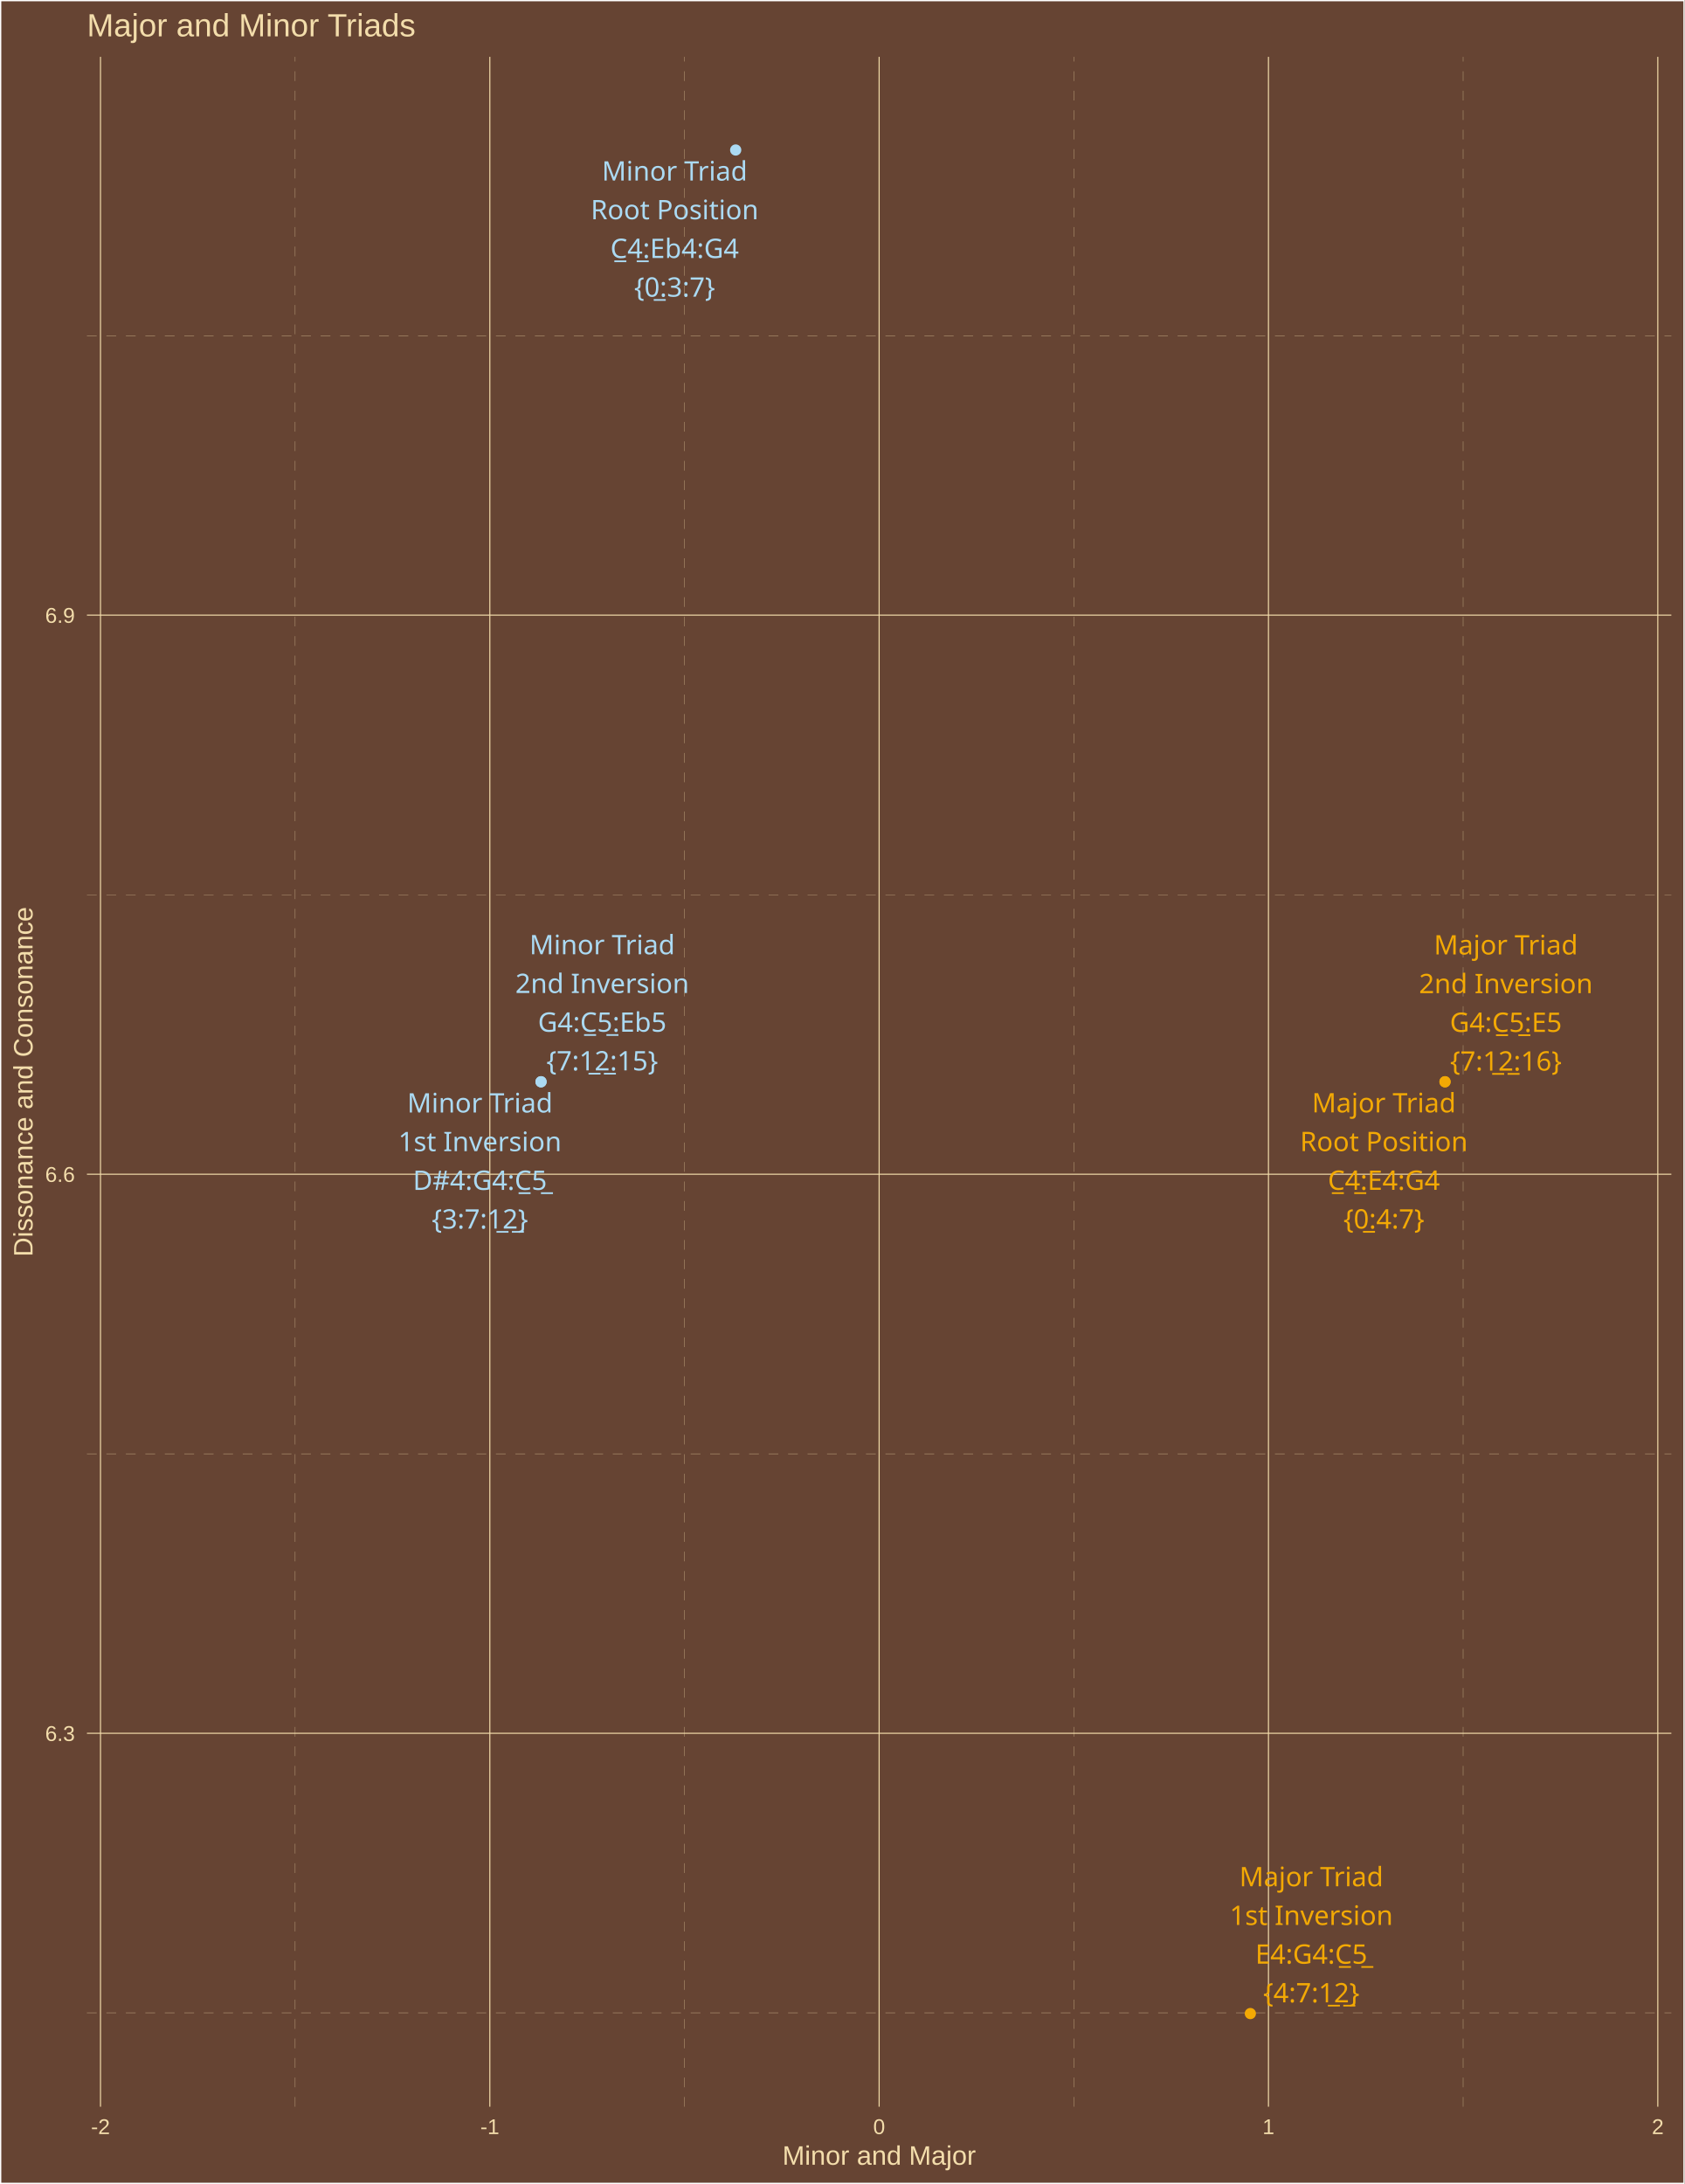
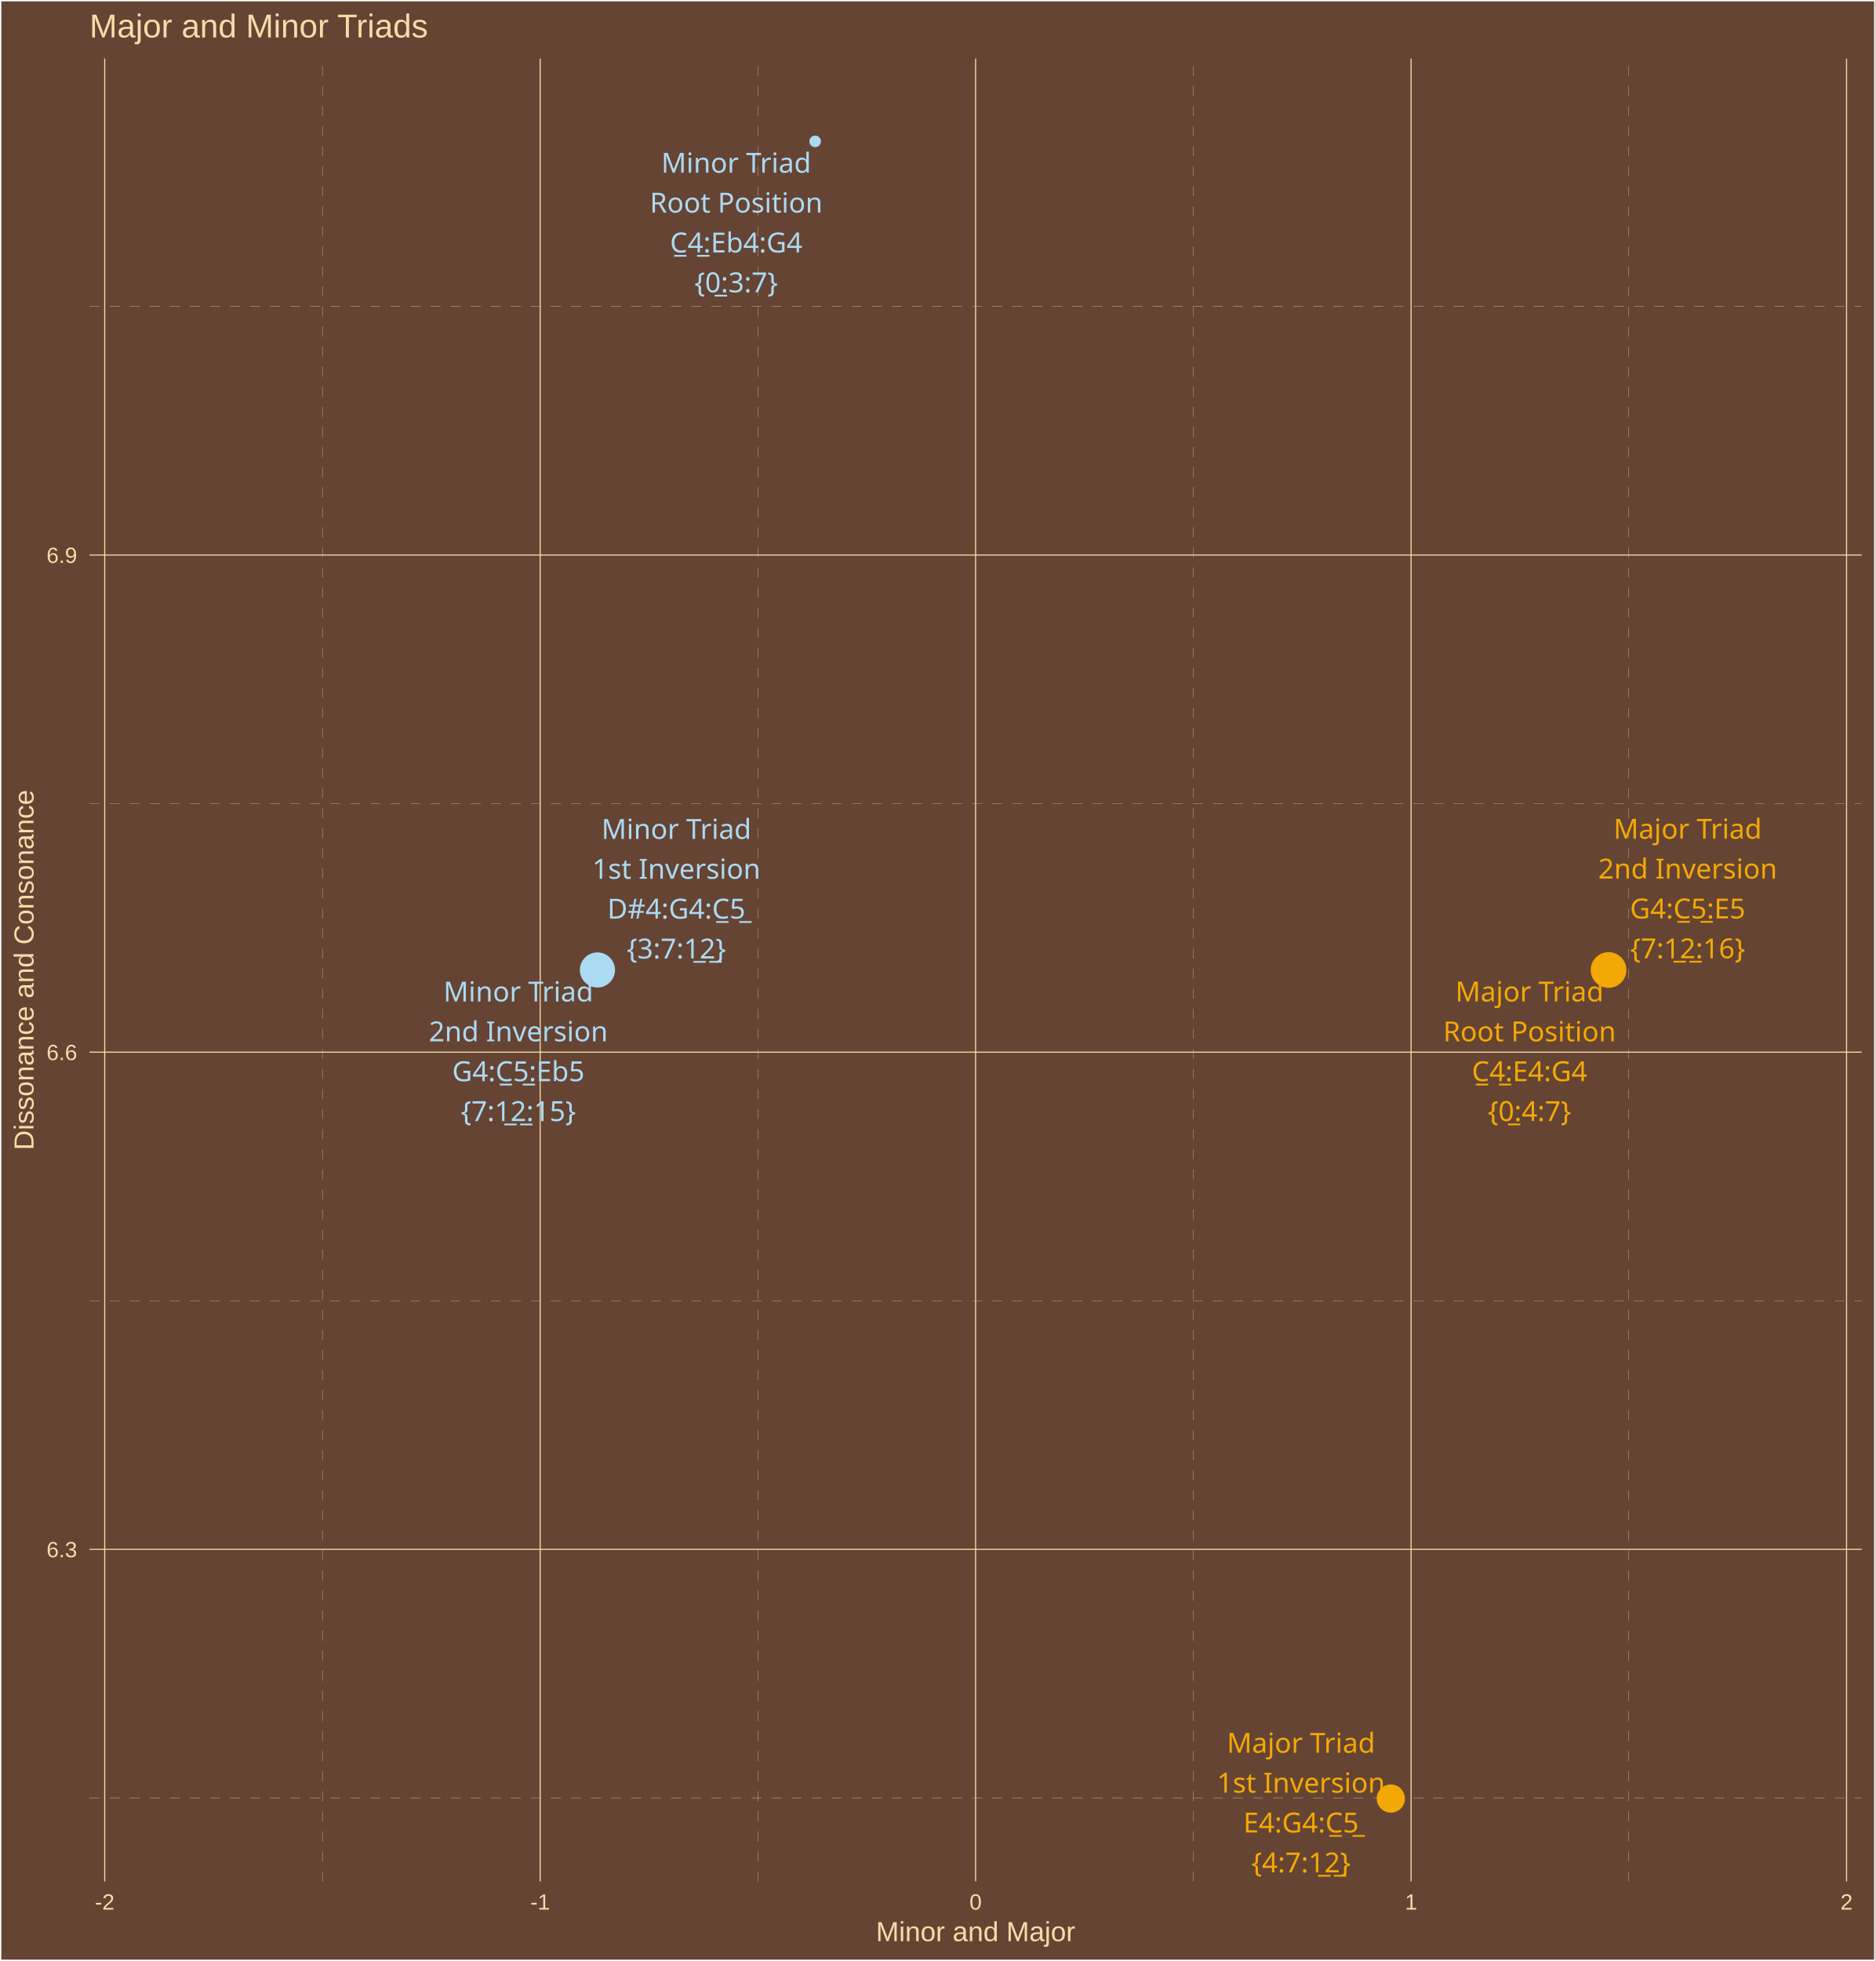
- <svg xmlns="http://www.w3.org/2000/svg" class="svglite" width="692.00pt" height="897.00pt" viewBox="0 0 692.00 897.00">
+ <svg xmlns="http://www.w3.org/2000/svg" class="svglite" width="748.00pt" height="782.00pt" viewBox="0 0 748.00 782.00">
  <defs>
    <style type="text/css">
    .svglite line, .svglite polyline, .svglite polygon, .svglite path, .svglite rect, .svglite circle {
      fill: none;
      stroke: #000000;
      stroke-linecap: round;
      stroke-linejoin: round;
      stroke-miterlimit: 10.00;
    }
    .svglite text {
      white-space: pre;
    }
  </style>
  </defs>
  <rect width="100%" height="100%" style="stroke: none; fill: #664433;" />
  <defs>
-     <clipPath id="cpMC4wMHw2OTIuMDB8MC4wMHw4OTcuMDA=">
-       <rect x="0.00" y="0.00" width="692.00" height="897.00" />
+     <clipPath id="cpMC4wMHw3NDguMDB8MC4wMHw3ODIuMDA=">
+       <rect x="0.00" y="0.00" width="748.00" height="782.00" />
    </clipPath>
  </defs>
-   <g clip-path="url(#cpMC4wMHw2OTIuMDB8MC4wMHw4OTcuMDA=)">
-     <rect x="-0" y="0" width="692.00" height="897.00" style="stroke-width: 1.07; stroke: #FFFFFF; fill: #664433;" />
+   <g clip-path="url(#cpMC4wMHw3NDguMDB8MC4wMHw3ODIuMDA=)">
+     <rect x="-0" y="0" width="748.00" height="782.00" style="stroke-width: 1.07; stroke: #FFFFFF; fill: #664433;" />
  </g>
  <defs>
-     <clipPath id="cpMzUuNzF8Njg2LjUyfDIzLjM0fDg2NS4yNw==">
-       <rect x="35.71" y="23.34" width="650.81" height="841.93" />
+     <clipPath id="cpMzUuNzF8NzQyLjUyfDIzLjM0fDc1MC4yNw==">
+       <rect x="35.71" y="23.34" width="706.81" height="726.93" />
    </clipPath>
  </defs>
-   <g clip-path="url(#cpMzUuNzF8Njg2LjUyfDIzLjM0fDg2NS4yNw==)">
-     <rect x="35.71" y="23.34" width="650.81" height="841.93" style="stroke-width: 1.07; stroke: none; fill: #664433;" />
-     <polyline points="35.71,826.69 686.52,826.69 " style="stroke-width: 0.11; stroke: #F3DDAB; stroke-dasharray: 4.00,4.00; stroke-linecap: butt;" />
-     <polyline points="35.71,597.08 686.52,597.08 " style="stroke-width: 0.11; stroke: #F3DDAB; stroke-dasharray: 4.00,4.00; stroke-linecap: butt;" />
-     <polyline points="35.71,367.46 686.52,367.46 " style="stroke-width: 0.11; stroke: #F3DDAB; stroke-dasharray: 4.00,4.00; stroke-linecap: butt;" />
-     <polyline points="35.71,137.84 686.52,137.84 " style="stroke-width: 0.11; stroke: #F3DDAB; stroke-dasharray: 4.00,4.00; stroke-linecap: butt;" />
-     <polyline points="121.24,865.27 121.24,23.34 " style="stroke-width: 0.11; stroke: #F3DDAB; stroke-dasharray: 4.00,4.00; stroke-linecap: butt;" />
-     <polyline points="281.16,865.27 281.16,23.34 " style="stroke-width: 0.11; stroke: #F3DDAB; stroke-dasharray: 4.00,4.00; stroke-linecap: butt;" />
-     <polyline points="441.07,865.27 441.07,23.34 " style="stroke-width: 0.11; stroke: #F3DDAB; stroke-dasharray: 4.00,4.00; stroke-linecap: butt;" />
-     <polyline points="600.99,865.27 600.99,23.34 " style="stroke-width: 0.11; stroke: #F3DDAB; stroke-dasharray: 4.00,4.00; stroke-linecap: butt;" />
-     <polyline points="35.71,711.88 686.52,711.88 " style="stroke-width: 0.43; stroke: #F3DDAB; stroke-linecap: butt;" />
-     <polyline points="35.71,482.27 686.52,482.27 " style="stroke-width: 0.43; stroke: #F3DDAB; stroke-linecap: butt;" />
-     <polyline points="35.71,252.65 686.52,252.65 " style="stroke-width: 0.43; stroke: #F3DDAB; stroke-linecap: butt;" />
-     <polyline points="41.28,865.27 41.28,23.34 " style="stroke-width: 0.43; stroke: #F3DDAB; stroke-linecap: butt;" />
-     <polyline points="201.20,865.27 201.20,23.34 " style="stroke-width: 0.43; stroke: #F3DDAB; stroke-linecap: butt;" />
-     <polyline points="361.11,865.27 361.11,23.34 " style="stroke-width: 0.43; stroke: #F3DDAB; stroke-linecap: butt;" />
-     <polyline points="521.03,865.27 521.03,23.34 " style="stroke-width: 0.43; stroke: #F3DDAB; stroke-linecap: butt;" />
-     <polyline points="680.95,865.27 680.95,23.34 " style="stroke-width: 0.43; stroke: #F3DDAB; stroke-linecap: butt;" />
-     <circle cx="593.55" cy="444.30" r="1.95" style="stroke-width: 0.71; stroke: #F3A904; fill: #F3A904;" />
-     <circle cx="513.59" cy="827.00" r="1.95" style="stroke-width: 0.71; stroke: #F3A904; fill: #F3A904;" />
-     <circle cx="593.55" cy="444.30" r="1.95" style="stroke-width: 0.71; stroke: #F3A904; fill: #F3A904;" />
-     <circle cx="302.19" cy="61.61" r="1.95" style="stroke-width: 0.71; stroke: #ABDAF3; fill: #ABDAF3;" />
-     <circle cx="222.23" cy="444.30" r="1.95" style="stroke-width: 0.71; stroke: #ABDAF3; fill: #ABDAF3;" />
-     <circle cx="222.23" cy="444.30" r="1.95" style="stroke-width: 0.71; stroke: #ABDAF3; fill: #ABDAF3;" />
-     <text x="568.44" y="456.88" text-anchor="middle" style="font-size: 11.04px;fill: #F3A904; font-family: &quot;Arial Unicode MS&quot;;" textLength="55.77px" lengthAdjust="spacingAndGlyphs">Major Triad</text>
-     <text x="568.44" y="472.78" text-anchor="middle" style="font-size: 11.04px;fill: #F3A904; font-family: &quot;Arial Unicode MS&quot;;" textLength="65.61px" lengthAdjust="spacingAndGlyphs">Root Position</text>
-     <text x="568.44" y="488.68" text-anchor="middle" style="font-size: 11.04px;fill: #F3A904; font-family: &quot;Arial Unicode MS&quot;;" textLength="48.44px" lengthAdjust="spacingAndGlyphs">C̲4̲:E4:G4</text>
-     <text x="568.44" y="504.58" text-anchor="middle" style="font-size: 11.04px;fill: #F3A904; font-family: &quot;Arial Unicode MS&quot;;" textLength="31.91px" lengthAdjust="spacingAndGlyphs">{0̲:4:7}</text>
-     <text x="538.63" y="774.71" text-anchor="middle" style="font-size: 11.04px;fill: #F3A904; font-family: &quot;Arial Unicode MS&quot;;" textLength="55.77px" lengthAdjust="spacingAndGlyphs">Major Triad</text>
-     <text x="538.63" y="790.61" text-anchor="middle" style="font-size: 11.04px;fill: #F3A904; font-family: &quot;Arial Unicode MS&quot;;" textLength="62.54px" lengthAdjust="spacingAndGlyphs">1st Inversion</text>
-     <text x="538.63" y="806.51" text-anchor="middle" style="font-size: 11.04px;fill: #F3A904; font-family: &quot;Arial Unicode MS&quot;;" textLength="48.44px" lengthAdjust="spacingAndGlyphs">E4:G4:C̲5̲</text>
-     <text x="538.63" y="822.40" text-anchor="middle" style="font-size: 11.04px;fill: #F3A904; font-family: &quot;Arial Unicode MS&quot;;" textLength="38.04px" lengthAdjust="spacingAndGlyphs">{4:7:1̲2̲}</text>
-     <text x="618.55" y="392.01" text-anchor="middle" style="font-size: 11.04px;fill: #F3A904; font-family: &quot;Arial Unicode MS&quot;;" textLength="55.77px" lengthAdjust="spacingAndGlyphs">Major Triad</text>
-     <text x="618.55" y="407.91" text-anchor="middle" style="font-size: 11.04px;fill: #F3A904; font-family: &quot;Arial Unicode MS&quot;;" textLength="66.23px" lengthAdjust="spacingAndGlyphs">2nd Inversion</text>
-     <text x="618.55" y="423.81" text-anchor="middle" style="font-size: 11.04px;fill: #F3A904; font-family: &quot;Arial Unicode MS&quot;;" textLength="48.44px" lengthAdjust="spacingAndGlyphs">G4:C̲5̲:E5</text>
-     <text x="618.55" y="439.71" text-anchor="middle" style="font-size: 11.04px;fill: #F3A904; font-family: &quot;Arial Unicode MS&quot;;" textLength="44.18px" lengthAdjust="spacingAndGlyphs">{7:1̲2̲:16}</text>
-     <text x="277.11" y="74.16" text-anchor="middle" style="font-size: 11.04px;fill: #ABDAF3; font-family: &quot;Arial Unicode MS&quot;;" textLength="55.77px" lengthAdjust="spacingAndGlyphs">Minor Triad</text>
-     <text x="277.11" y="90.06" text-anchor="middle" style="font-size: 11.04px;fill: #ABDAF3; font-family: &quot;Arial Unicode MS&quot;;" textLength="65.61px" lengthAdjust="spacingAndGlyphs">Root Position</text>
-     <text x="277.11" y="105.96" text-anchor="middle" style="font-size: 11.04px;fill: #ABDAF3; font-family: &quot;Arial Unicode MS&quot;;" textLength="54.58px" lengthAdjust="spacingAndGlyphs">C̲4̲:Eb4:G4</text>
-     <text x="277.11" y="121.85" text-anchor="middle" style="font-size: 11.04px;fill: #ABDAF3; font-family: &quot;Arial Unicode MS&quot;;" textLength="31.91px" lengthAdjust="spacingAndGlyphs">{0̲:3:7}</text>
-     <text x="197.13" y="456.91" text-anchor="middle" style="font-size: 11.04px;fill: #ABDAF3; font-family: &quot;Arial Unicode MS&quot;;" textLength="55.77px" lengthAdjust="spacingAndGlyphs">Minor Triad</text>
-     <text x="197.13" y="472.80" text-anchor="middle" style="font-size: 11.04px;fill: #ABDAF3; font-family: &quot;Arial Unicode MS&quot;;" textLength="62.54px" lengthAdjust="spacingAndGlyphs">1st Inversion</text>
-     <text x="197.13" y="488.70" text-anchor="middle" style="font-size: 11.04px;fill: #ABDAF3; font-family: &quot;Arial Unicode MS&quot;;" textLength="55.18px" lengthAdjust="spacingAndGlyphs">D#4:G4:C̲5̲</text>
-     <text x="197.13" y="504.60" text-anchor="middle" style="font-size: 11.04px;fill: #ABDAF3; font-family: &quot;Arial Unicode MS&quot;;" textLength="38.04px" lengthAdjust="spacingAndGlyphs">{3:7:1̲2̲}</text>
-     <text x="247.36" y="391.94" text-anchor="middle" style="font-size: 11.04px;fill: #ABDAF3; font-family: &quot;Arial Unicode MS&quot;;" textLength="55.77px" lengthAdjust="spacingAndGlyphs">Minor Triad</text>
-     <text x="247.36" y="407.84" text-anchor="middle" style="font-size: 11.04px;fill: #ABDAF3; font-family: &quot;Arial Unicode MS&quot;;" textLength="66.23px" lengthAdjust="spacingAndGlyphs">2nd Inversion</text>
-     <text x="247.36" y="423.74" text-anchor="middle" style="font-size: 11.04px;fill: #ABDAF3; font-family: &quot;Arial Unicode MS&quot;;" textLength="54.58px" lengthAdjust="spacingAndGlyphs">G4:C̲5̲:Eb5</text>
-     <text x="247.36" y="439.63" text-anchor="middle" style="font-size: 11.04px;fill: #ABDAF3; font-family: &quot;Arial Unicode MS&quot;;" textLength="44.18px" lengthAdjust="spacingAndGlyphs">{7:1̲2̲:15}</text>
+   <g clip-path="url(#cpMzUuNzF8NzQyLjUyfDIzLjM0fDc1MC4yNw==)">
+     <rect x="35.71" y="23.34" width="706.81" height="726.93" style="stroke-width: 1.07; stroke: none; fill: #664433;" />
+     <polyline points="35.71,716.96 742.52,716.96 " style="stroke-width: 0.11; stroke: #F3DDAB; stroke-dasharray: 4.00,4.00; stroke-linecap: butt;" />
+     <polyline points="35.71,518.71 742.52,518.71 " style="stroke-width: 0.11; stroke: #F3DDAB; stroke-dasharray: 4.00,4.00; stroke-linecap: butt;" />
+     <polyline points="35.71,320.45 742.52,320.45 " style="stroke-width: 0.11; stroke: #F3DDAB; stroke-dasharray: 4.00,4.00; stroke-linecap: butt;" />
+     <polyline points="35.71,122.20 742.52,122.20 " style="stroke-width: 0.11; stroke: #F3DDAB; stroke-dasharray: 4.00,4.00; stroke-linecap: butt;" />
+     <polyline points="128.60,750.27 128.60,23.34 " style="stroke-width: 0.11; stroke: #F3DDAB; stroke-dasharray: 4.00,4.00; stroke-linecap: butt;" />
+     <polyline points="302.27,750.27 302.27,23.34 " style="stroke-width: 0.11; stroke: #F3DDAB; stroke-dasharray: 4.00,4.00; stroke-linecap: butt;" />
+     <polyline points="475.95,750.27 475.95,23.34 " style="stroke-width: 0.11; stroke: #F3DDAB; stroke-dasharray: 4.00,4.00; stroke-linecap: butt;" />
+     <polyline points="649.63,750.27 649.63,23.34 " style="stroke-width: 0.11; stroke: #F3DDAB; stroke-dasharray: 4.00,4.00; stroke-linecap: butt;" />
+     <polyline points="35.71,617.84 742.52,617.84 " style="stroke-width: 0.43; stroke: #F3DDAB; stroke-linecap: butt;" />
+     <polyline points="35.71,419.58 742.52,419.58 " style="stroke-width: 0.43; stroke: #F3DDAB; stroke-linecap: butt;" />
+     <polyline points="35.71,221.33 742.52,221.33 " style="stroke-width: 0.43; stroke: #F3DDAB; stroke-linecap: butt;" />
+     <polyline points="41.76,750.27 41.76,23.34 " style="stroke-width: 0.43; stroke: #F3DDAB; stroke-linecap: butt;" />
+     <polyline points="215.44,750.27 215.44,23.34 " style="stroke-width: 0.43; stroke: #F3DDAB; stroke-linecap: butt;" />
+     <polyline points="389.11,750.27 389.11,23.34 " style="stroke-width: 0.43; stroke: #F3DDAB; stroke-linecap: butt;" />
+     <polyline points="562.79,750.27 562.79,23.34 " style="stroke-width: 0.43; stroke: #F3DDAB; stroke-linecap: butt;" />
+     <polyline points="736.47,750.27 736.47,23.34 " style="stroke-width: 0.43; stroke: #F3DDAB; stroke-linecap: butt;" />
+     <circle cx="641.55" cy="386.80" r="1.95" style="stroke-width: 0.71; stroke: #F3A904; fill: #F3A904;" />
+     <circle cx="554.71" cy="717.22" r="1.95" style="stroke-width: 0.71; stroke: #F3A904; fill: #F3A904;" />
+     <circle cx="641.55" cy="386.80" r="1.95" style="stroke-width: 0.71; stroke: #F3A904; fill: #F3A904;" />
+     <circle cx="325.12" cy="56.38" r="1.95" style="stroke-width: 0.71; stroke: #ABDAF3; fill: #ABDAF3;" />
+     <circle cx="238.28" cy="386.80" r="1.95" style="stroke-width: 0.71; stroke: #ABDAF3; fill: #ABDAF3;" />
+     <circle cx="238.28" cy="386.80" r="1.95" style="stroke-width: 0.71; stroke: #ABDAF3; fill: #ABDAF3;" />
+     <circle cx="641.55" cy="386.80" r="2.49" style="stroke-width: 0.71; stroke: #F3A904; fill: #F3A904;" />
+     <circle cx="554.71" cy="717.22" r="5.27" style="stroke-width: 0.71; stroke: #F3A904; fill: #F3A904;" />
+     <circle cx="641.55" cy="386.80" r="6.76" style="stroke-width: 0.71; stroke: #F3A904; fill: #F3A904;" />
+     <circle cx="325.12" cy="56.38" r="1.42" style="stroke-width: 0.71; stroke: #ABDAF3; fill: #ABDAF3;" />
+     <circle cx="238.28" cy="386.80" r="5.12" style="stroke-width: 0.71; stroke: #ABDAF3; fill: #ABDAF3;" />
+     <circle cx="238.28" cy="386.80" r="6.65" style="stroke-width: 0.71; stroke: #ABDAF3; fill: #ABDAF3;" />
+     <text x="610.03" y="399.35" text-anchor="middle" style="font-size: 11.04px;fill: #F3A904; font-family: &quot;Arial Unicode MS&quot;;" textLength="55.77px" lengthAdjust="spacingAndGlyphs">Major Triad</text>
+     <text x="610.03" y="415.25" text-anchor="middle" style="font-size: 11.04px;fill: #F3A904; font-family: &quot;Arial Unicode MS&quot;;" textLength="65.61px" lengthAdjust="spacingAndGlyphs">Root Position</text>
+     <text x="610.03" y="431.14" text-anchor="middle" style="font-size: 11.04px;fill: #F3A904; font-family: &quot;Arial Unicode MS&quot;;" textLength="48.44px" lengthAdjust="spacingAndGlyphs">C̲4̲:E4:G4</text>
+     <text x="610.03" y="447.04" text-anchor="middle" style="font-size: 11.04px;fill: #F3A904; font-family: &quot;Arial Unicode MS&quot;;" textLength="31.91px" lengthAdjust="spacingAndGlyphs">{0̲:4:7}</text>
+     <text x="518.89" y="698.97" text-anchor="middle" style="font-size: 11.04px;fill: #F3A904; font-family: &quot;Arial Unicode MS&quot;;" textLength="55.77px" lengthAdjust="spacingAndGlyphs">Major Triad</text>
+     <text x="518.89" y="714.87" text-anchor="middle" style="font-size: 11.04px;fill: #F3A904; font-family: &quot;Arial Unicode MS&quot;;" textLength="62.54px" lengthAdjust="spacingAndGlyphs">1st Inversion</text>
+     <text x="518.89" y="730.76" text-anchor="middle" style="font-size: 11.04px;fill: #F3A904; font-family: &quot;Arial Unicode MS&quot;;" textLength="48.44px" lengthAdjust="spacingAndGlyphs">E4:G4:C̲5̲</text>
+     <text x="518.89" y="746.66" text-anchor="middle" style="font-size: 11.04px;fill: #F3A904; font-family: &quot;Arial Unicode MS&quot;;" textLength="38.04px" lengthAdjust="spacingAndGlyphs">{4:7:1̲2̲}</text>
+     <text x="673.10" y="334.45" text-anchor="middle" style="font-size: 11.04px;fill: #F3A904; font-family: &quot;Arial Unicode MS&quot;;" textLength="55.77px" lengthAdjust="spacingAndGlyphs">Major Triad</text>
+     <text x="673.10" y="350.35" text-anchor="middle" style="font-size: 11.04px;fill: #F3A904; font-family: &quot;Arial Unicode MS&quot;;" textLength="66.23px" lengthAdjust="spacingAndGlyphs">2nd Inversion</text>
+     <text x="673.10" y="366.25" text-anchor="middle" style="font-size: 11.04px;fill: #F3A904; font-family: &quot;Arial Unicode MS&quot;;" textLength="48.44px" lengthAdjust="spacingAndGlyphs">G4:C̲5̲:E5</text>
+     <text x="673.10" y="382.14" text-anchor="middle" style="font-size: 11.04px;fill: #F3A904; font-family: &quot;Arial Unicode MS&quot;;" textLength="44.18px" lengthAdjust="spacingAndGlyphs">{7:1̲2̲:16}</text>
+     <text x="293.62" y="68.87" text-anchor="middle" style="font-size: 11.04px;fill: #ABDAF3; font-family: &quot;Arial Unicode MS&quot;;" textLength="55.77px" lengthAdjust="spacingAndGlyphs">Minor Triad</text>
+     <text x="293.62" y="84.77" text-anchor="middle" style="font-size: 11.04px;fill: #ABDAF3; font-family: &quot;Arial Unicode MS&quot;;" textLength="65.61px" lengthAdjust="spacingAndGlyphs">Root Position</text>
+     <text x="293.62" y="100.67" text-anchor="middle" style="font-size: 11.04px;fill: #ABDAF3; font-family: &quot;Arial Unicode MS&quot;;" textLength="54.58px" lengthAdjust="spacingAndGlyphs">C̲4̲:Eb4:G4</text>
+     <text x="293.62" y="116.56" text-anchor="middle" style="font-size: 11.04px;fill: #ABDAF3; font-family: &quot;Arial Unicode MS&quot;;" textLength="31.91px" lengthAdjust="spacingAndGlyphs">{0̲:3:7}</text>
+     <text x="269.76" y="334.52" text-anchor="middle" style="font-size: 11.04px;fill: #ABDAF3; font-family: &quot;Arial Unicode MS&quot;;" textLength="55.77px" lengthAdjust="spacingAndGlyphs">Minor Triad</text>
+     <text x="269.76" y="350.42" text-anchor="middle" style="font-size: 11.04px;fill: #ABDAF3; font-family: &quot;Arial Unicode MS&quot;;" textLength="62.54px" lengthAdjust="spacingAndGlyphs">1st Inversion</text>
+     <text x="269.76" y="366.31" text-anchor="middle" style="font-size: 11.04px;fill: #ABDAF3; font-family: &quot;Arial Unicode MS&quot;;" textLength="55.18px" lengthAdjust="spacingAndGlyphs">D#4:G4:C̲5̲</text>
+     <text x="269.76" y="382.21" text-anchor="middle" style="font-size: 11.04px;fill: #ABDAF3; font-family: &quot;Arial Unicode MS&quot;;" textLength="38.04px" lengthAdjust="spacingAndGlyphs">{3:7:1̲2̲}</text>
+     <text x="206.74" y="399.36" text-anchor="middle" style="font-size: 11.04px;fill: #ABDAF3; font-family: &quot;Arial Unicode MS&quot;;" textLength="55.77px" lengthAdjust="spacingAndGlyphs">Minor Triad</text>
+     <text x="206.74" y="415.25" text-anchor="middle" style="font-size: 11.04px;fill: #ABDAF3; font-family: &quot;Arial Unicode MS&quot;;" textLength="66.23px" lengthAdjust="spacingAndGlyphs">2nd Inversion</text>
+     <text x="206.74" y="431.15" text-anchor="middle" style="font-size: 11.04px;fill: #ABDAF3; font-family: &quot;Arial Unicode MS&quot;;" textLength="54.58px" lengthAdjust="spacingAndGlyphs">G4:C̲5̲:Eb5</text>
+     <text x="206.74" y="447.05" text-anchor="middle" style="font-size: 11.04px;fill: #ABDAF3; font-family: &quot;Arial Unicode MS&quot;;" textLength="44.18px" lengthAdjust="spacingAndGlyphs">{7:1̲2̲:15}</text>
  </g>
-   <g clip-path="url(#cpMC4wMHw2OTIuMDB8MC4wMHw4OTcuMDA=)">
-     <text x="30.78" y="715.04" text-anchor="end" style="font-size: 8.80px;fill: #F3DDAB; font-family: &quot;Arial&quot;;" textLength="12.23px" lengthAdjust="spacingAndGlyphs">6.3</text>
-     <text x="30.78" y="485.42" text-anchor="end" style="font-size: 8.80px;fill: #F3DDAB; font-family: &quot;Arial&quot;;" textLength="12.23px" lengthAdjust="spacingAndGlyphs">6.6</text>
-     <text x="30.78" y="255.80" text-anchor="end" style="font-size: 8.80px;fill: #F3DDAB; font-family: &quot;Arial&quot;;" textLength="12.23px" lengthAdjust="spacingAndGlyphs">6.9</text>
-     <text x="41.28" y="876.50" text-anchor="middle" style="font-size: 8.80px;fill: #F3DDAB; font-family: &quot;Arial&quot;;" textLength="7.83px" lengthAdjust="spacingAndGlyphs">-2</text>
-     <text x="201.20" y="876.50" text-anchor="middle" style="font-size: 8.80px;fill: #F3DDAB; font-family: &quot;Arial&quot;;" textLength="7.83px" lengthAdjust="spacingAndGlyphs">-1</text>
-     <text x="361.11" y="876.50" text-anchor="middle" style="font-size: 8.80px;fill: #F3DDAB; font-family: &quot;Arial&quot;;" textLength="4.90px" lengthAdjust="spacingAndGlyphs">0</text>
-     <text x="521.03" y="876.50" text-anchor="middle" style="font-size: 8.80px;fill: #F3DDAB; font-family: &quot;Arial&quot;;" textLength="4.90px" lengthAdjust="spacingAndGlyphs">1</text>
-     <text x="680.95" y="876.50" text-anchor="middle" style="font-size: 8.80px;fill: #F3DDAB; font-family: &quot;Arial&quot;;" textLength="4.90px" lengthAdjust="spacingAndGlyphs">2</text>
-     <text x="361.11" y="889.09" text-anchor="middle" style="font-size: 11.00px;fill: #F3DDAB; font-family: &quot;Arial&quot;;" textLength="79.49px" lengthAdjust="spacingAndGlyphs">Minor and Major</text>
-     <text transform="translate(13.37,444.30) rotate(-90)" text-anchor="middle" style="font-size: 11.00px;fill: #F3DDAB; font-family: &quot;Arial&quot;;" textLength="143.73px" lengthAdjust="spacingAndGlyphs">Dissonance and Consonance</text>
+   <g clip-path="url(#cpMC4wMHw3NDguMDB8MC4wMHw3ODIuMDA=)">
+     <text x="30.78" y="620.99" text-anchor="end" style="font-size: 8.80px;fill: #F3DDAB; font-family: &quot;Arial&quot;;" textLength="12.23px" lengthAdjust="spacingAndGlyphs">6.3</text>
+     <text x="30.78" y="422.74" text-anchor="end" style="font-size: 8.80px;fill: #F3DDAB; font-family: &quot;Arial&quot;;" textLength="12.23px" lengthAdjust="spacingAndGlyphs">6.6</text>
+     <text x="30.78" y="224.48" text-anchor="end" style="font-size: 8.80px;fill: #F3DDAB; font-family: &quot;Arial&quot;;" textLength="12.23px" lengthAdjust="spacingAndGlyphs">6.9</text>
+     <text x="41.76" y="761.50" text-anchor="middle" style="font-size: 8.80px;fill: #F3DDAB; font-family: &quot;Arial&quot;;" textLength="7.83px" lengthAdjust="spacingAndGlyphs">-2</text>
+     <text x="215.44" y="761.50" text-anchor="middle" style="font-size: 8.80px;fill: #F3DDAB; font-family: &quot;Arial&quot;;" textLength="7.83px" lengthAdjust="spacingAndGlyphs">-1</text>
+     <text x="389.11" y="761.50" text-anchor="middle" style="font-size: 8.80px;fill: #F3DDAB; font-family: &quot;Arial&quot;;" textLength="4.90px" lengthAdjust="spacingAndGlyphs">0</text>
+     <text x="562.79" y="761.50" text-anchor="middle" style="font-size: 8.80px;fill: #F3DDAB; font-family: &quot;Arial&quot;;" textLength="4.90px" lengthAdjust="spacingAndGlyphs">1</text>
+     <text x="736.47" y="761.50" text-anchor="middle" style="font-size: 8.80px;fill: #F3DDAB; font-family: &quot;Arial&quot;;" textLength="4.90px" lengthAdjust="spacingAndGlyphs">2</text>
+     <text x="389.11" y="774.09" text-anchor="middle" style="font-size: 11.00px;fill: #F3DDAB; font-family: &quot;Arial&quot;;" textLength="79.49px" lengthAdjust="spacingAndGlyphs">Minor and Major</text>
+     <text transform="translate(13.37,386.80) rotate(-90)" text-anchor="middle" style="font-size: 11.00px;fill: #F3DDAB; font-family: &quot;Arial&quot;;" textLength="143.73px" lengthAdjust="spacingAndGlyphs">Dissonance and Consonance</text>
    <text x="35.71" y="14.94" style="font-size: 13.20px;fill: #F3DDAB; font-family: &quot;Arial&quot;;" textLength="135.62px" lengthAdjust="spacingAndGlyphs">Major and Minor Triads</text>
  </g>
</svg>
